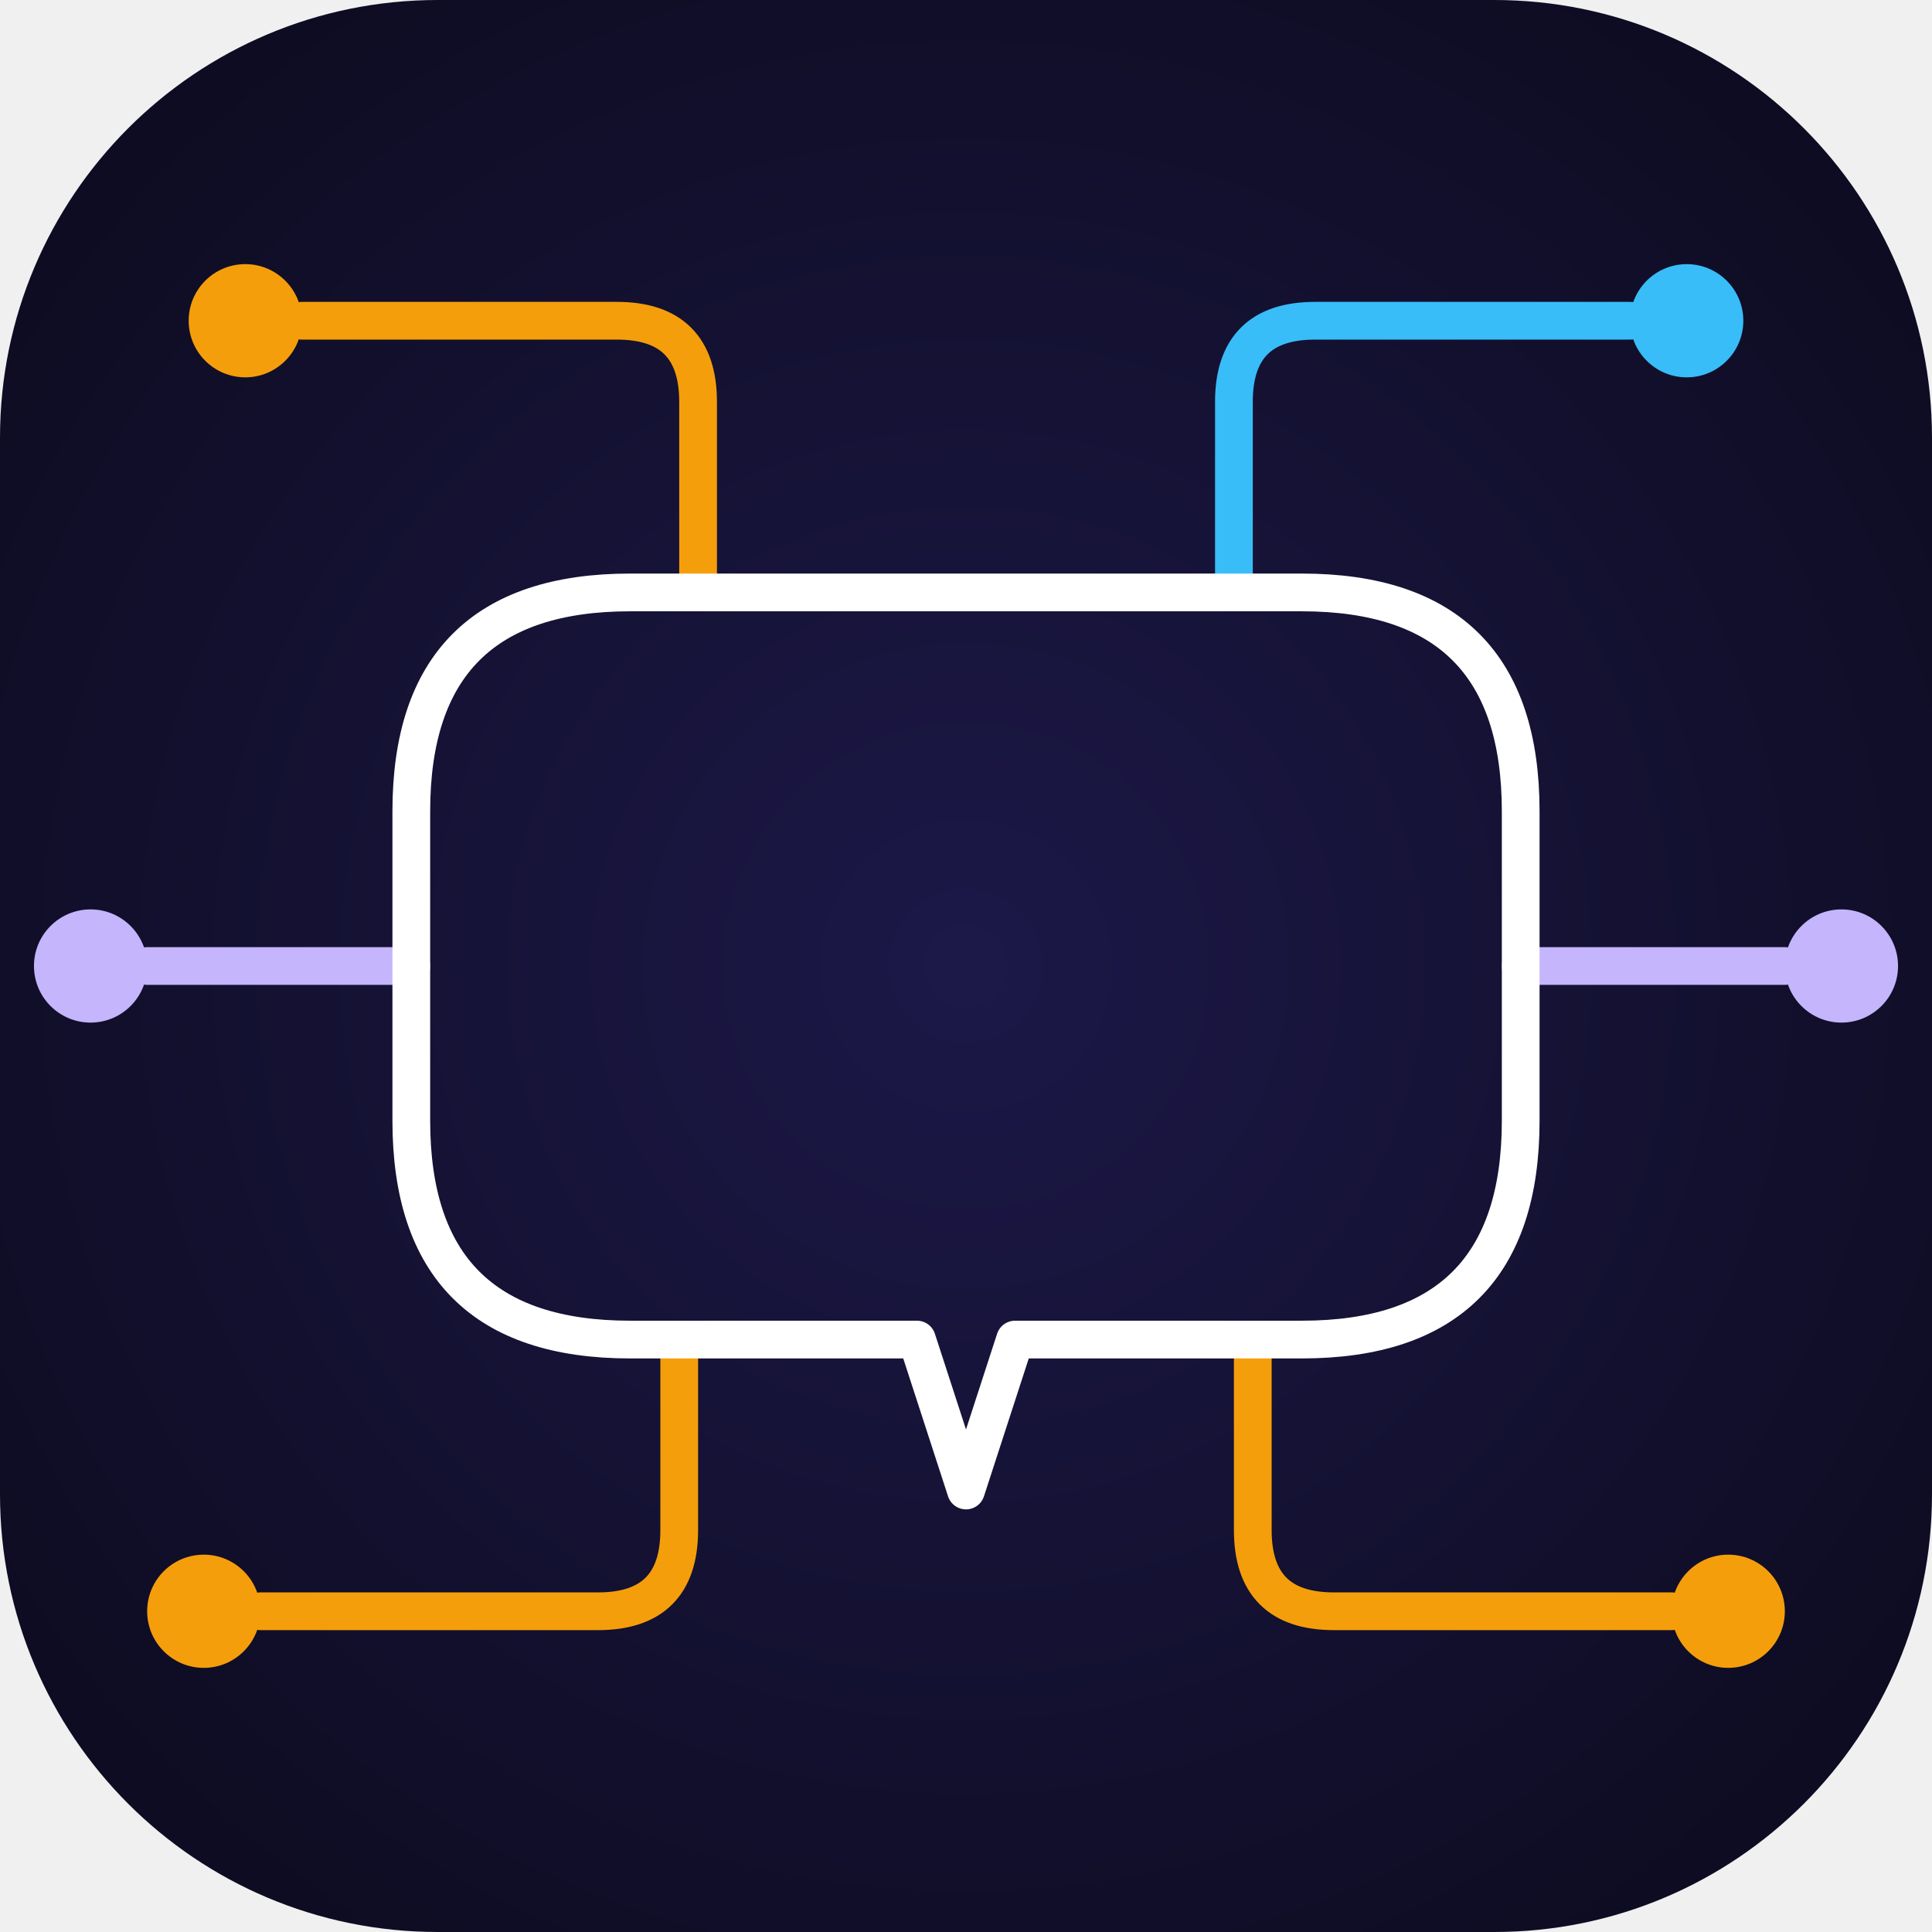
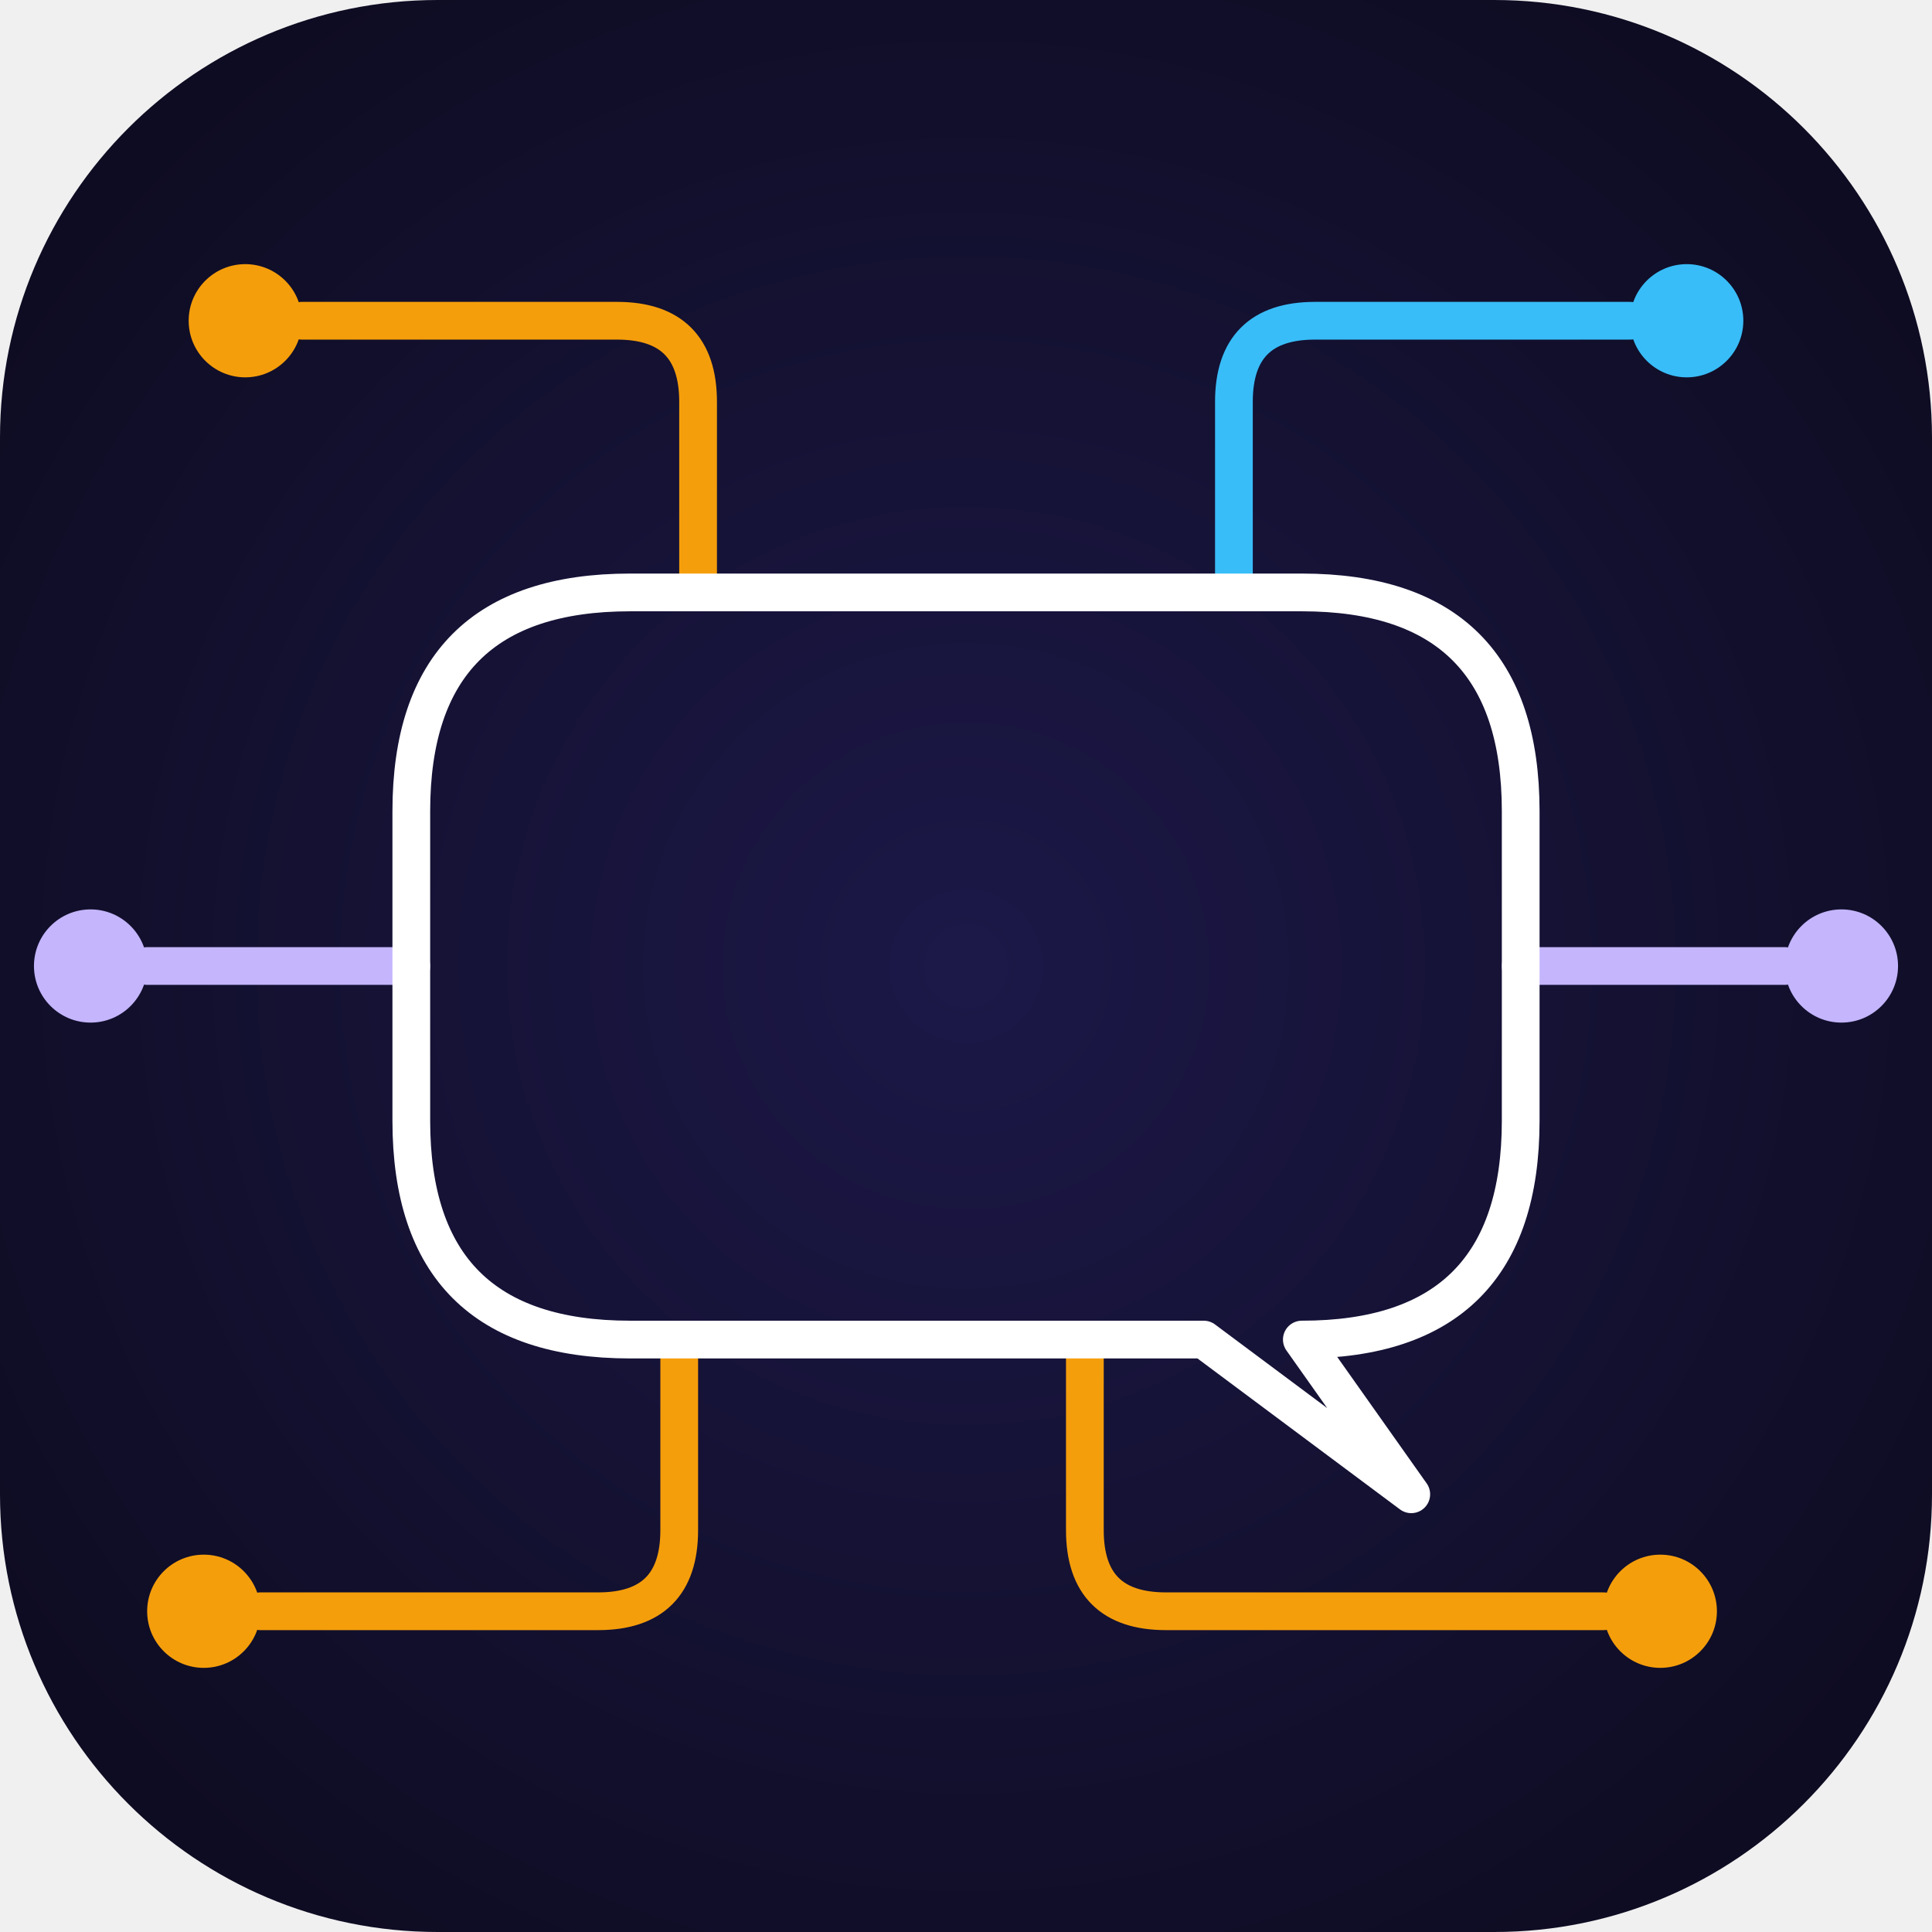
<svg xmlns="http://www.w3.org/2000/svg" width="1024" height="1024" viewBox="0 0 1024 1024">
  <defs>
    <radialGradient id="bg" cx="50%" cy="50%" r="60%">
      <stop offset="0%" stop-color="#1c1848" />
      <stop offset="100%" stop-color="#0e0c22" />
    </radialGradient>
    <clipPath id="iconClip">
      <rect width="1024" height="1024" rx="232" />
    </clipPath>
  </defs>
  <rect width="1024" height="1024" rx="232" fill="url(#bg)" />
  <g clip-path="url(#iconClip)">
    <path d="M 370 314 L 370 213 Q 370 170 327 170 L 160 170" fill="none" stroke="#f59e0b" stroke-width="20" stroke-linecap="round" />
    <path d="M 654 314 L 654 213 Q 654 170 697 170 L 864 170" fill="none" stroke="#38bdf8" stroke-width="20" stroke-linecap="round" />
    <path d="M 218 512 L 78 512" fill="none" stroke="#c4b5fd" stroke-width="20" stroke-linecap="round" />
    <path d="M 806 512 L 946 512" fill="none" stroke="#c4b5fd" stroke-width="20" stroke-linecap="round" />
    <path d="M 360 710 L 360 811 Q 360 854 317 854 L 138 854" fill="none" stroke="#f59e0b" stroke-width="20" stroke-linecap="round" />
-     <path d="M 664 710 L 664 811 Q 664 854 707 854 L 886 854" fill="none" stroke="#f59e0b" stroke-width="20" stroke-linecap="round" />
-     <path d="M 218 430 Q 218 314 334 314 L 690 314 Q 806 314 806 430              L 806 594 Q 806 710 690 710 L 538 710 L 512 790 L 486 710              L 334 710 Q 218 710 218 594 Z" fill="none" stroke="white" stroke-width="20" stroke-linejoin="round" />
+     <path d="M 575 710 L 575 811 Q 575 854 618 854 L 850 854" fill="none" stroke="#f59e0b" stroke-width="20" stroke-linecap="round" />
+     <path d="M 218 430 Q 218 314 334 314 L 690 314 Q 806 314 806 430              L 806 594 Q 806 710 690 710 L 748 792 L 638 710              L 334 710 Q 218 710 218 594 Z" fill="none" stroke="white" stroke-width="20" stroke-linejoin="round" />
    <circle cx="130" cy="170" r="30" fill="#f59e0b" />
    <circle cx="894" cy="170" r="30" fill="#38bdf8" />
    <circle cx="48" cy="512" r="30" fill="#c4b5fd" />
    <circle cx="976" cy="512" r="30" fill="#c4b5fd" />
    <circle cx="108" cy="854" r="30" fill="#f59e0b" />
-     <circle cx="916" cy="854" r="30" fill="#f59e0b" />
+     <circle cx="880" cy="854" r="30" fill="#f59e0b" />
  </g>
</svg>
